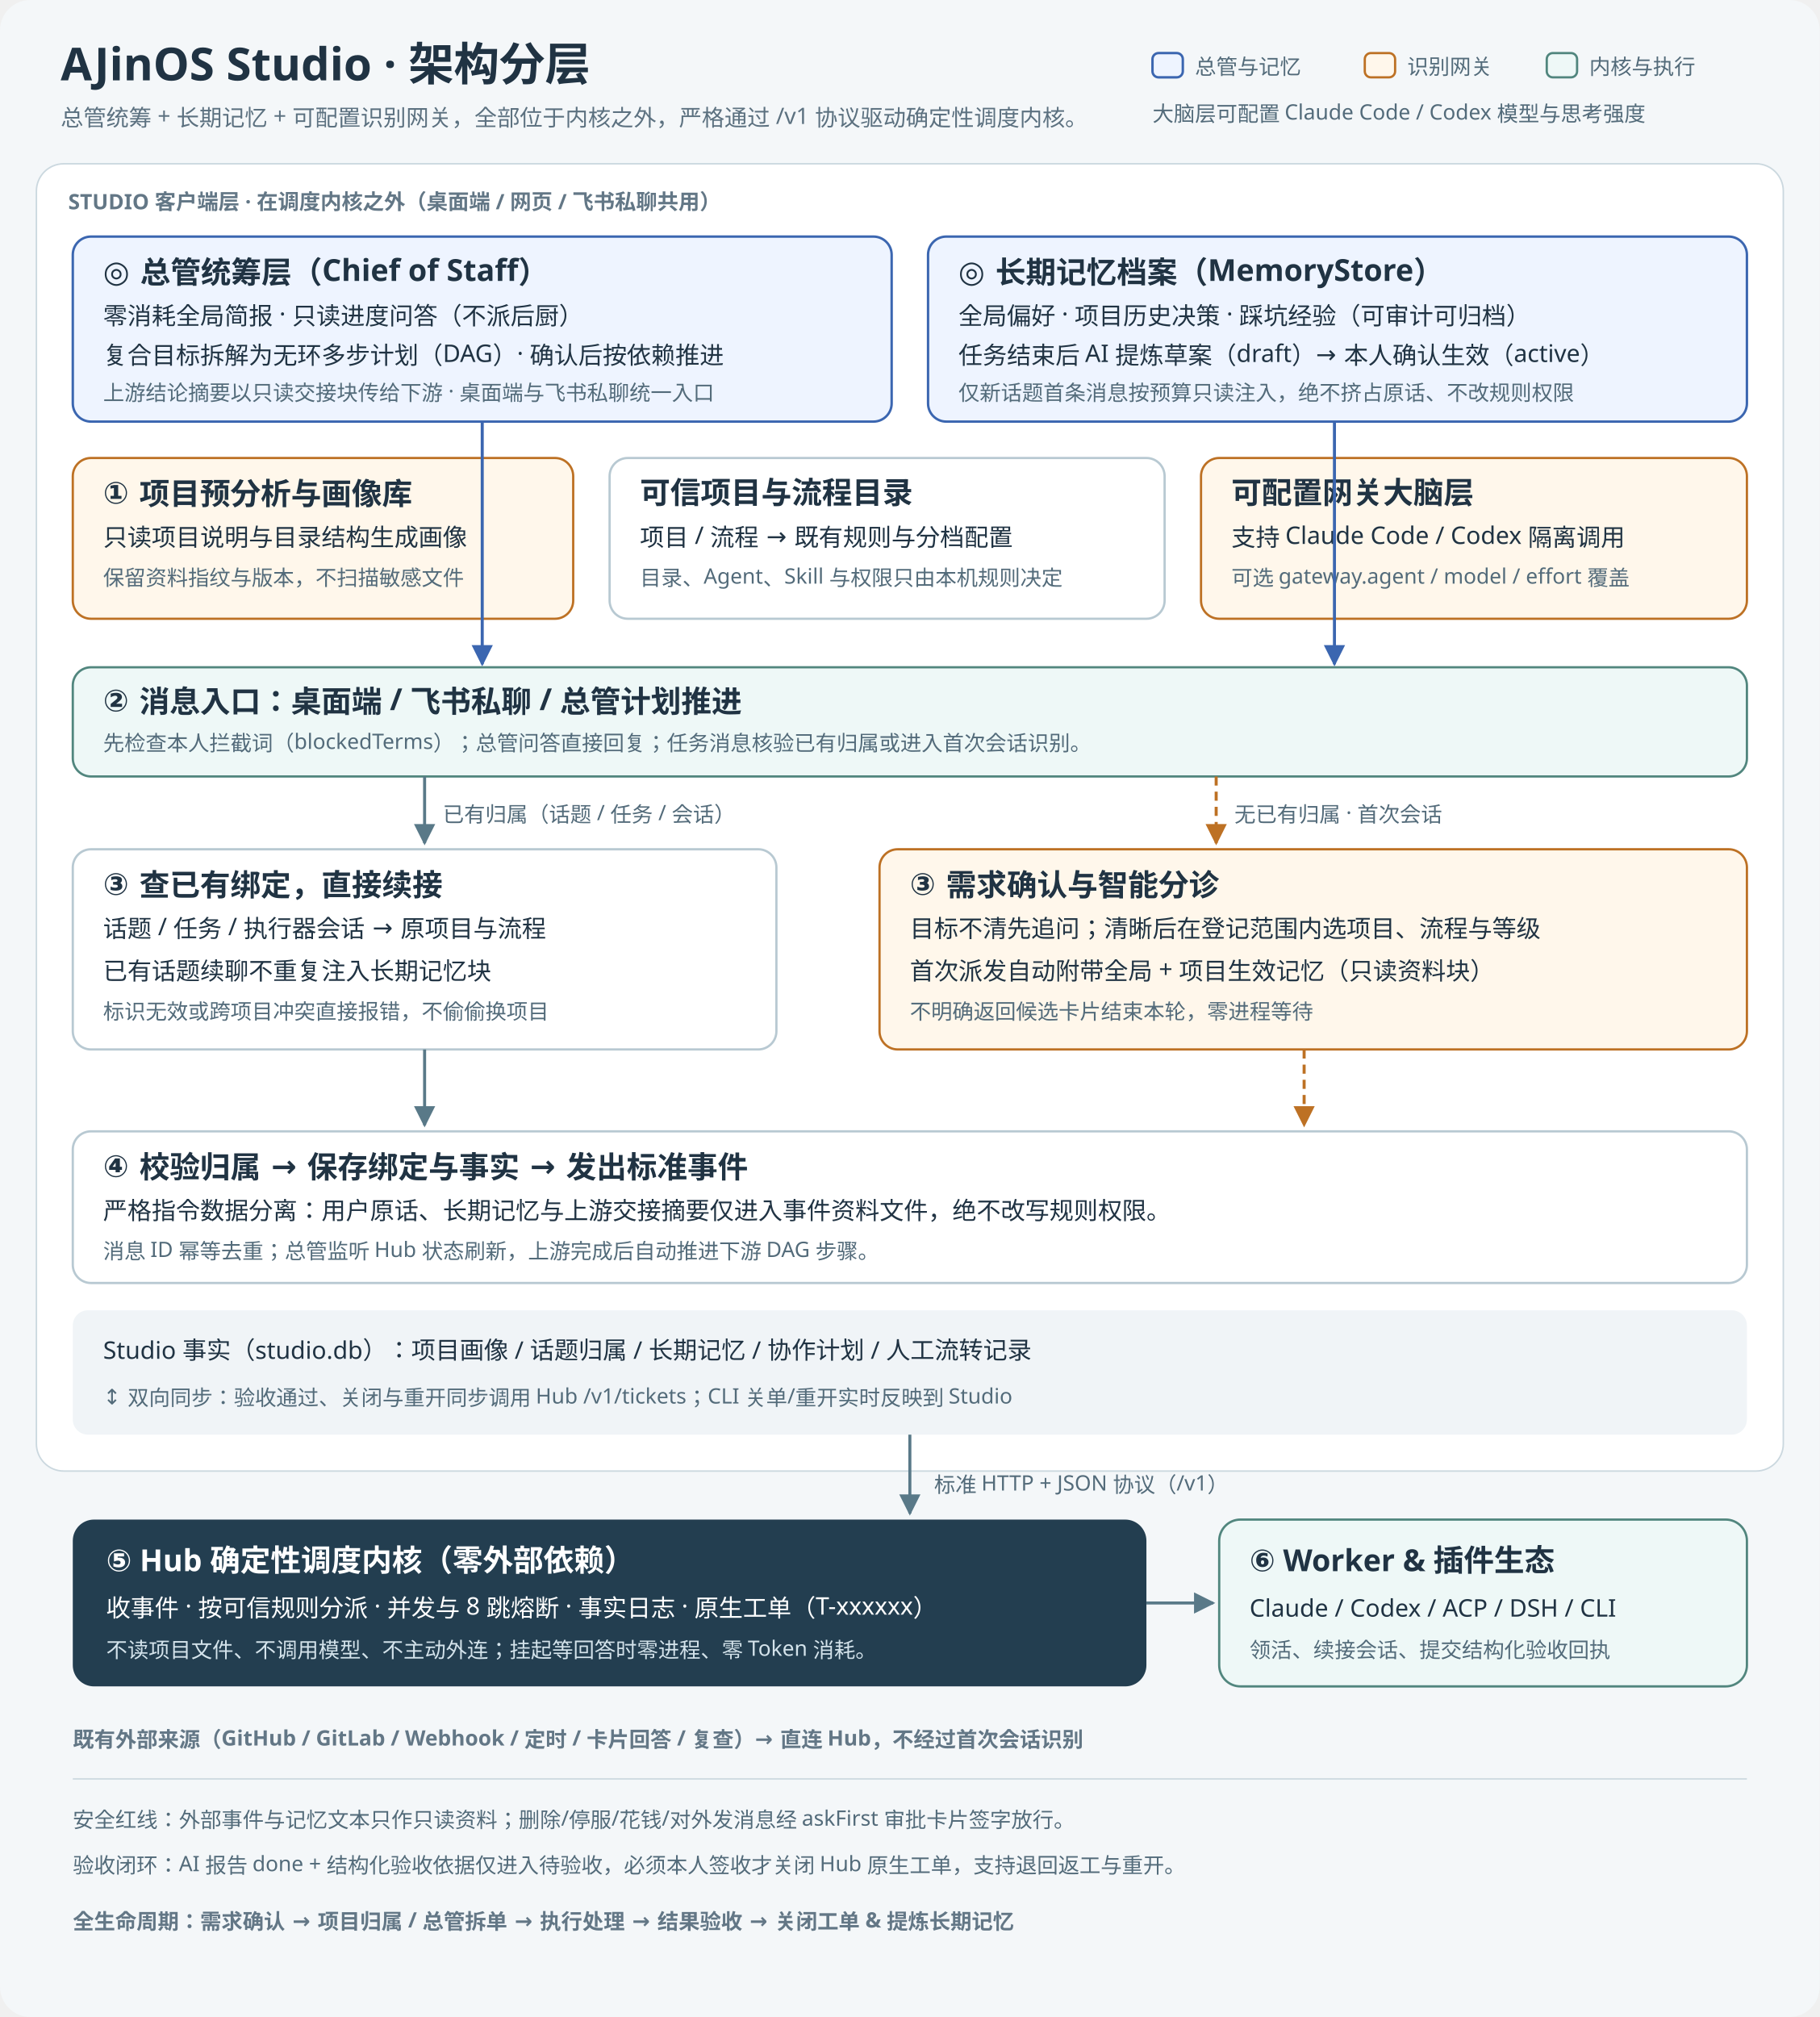
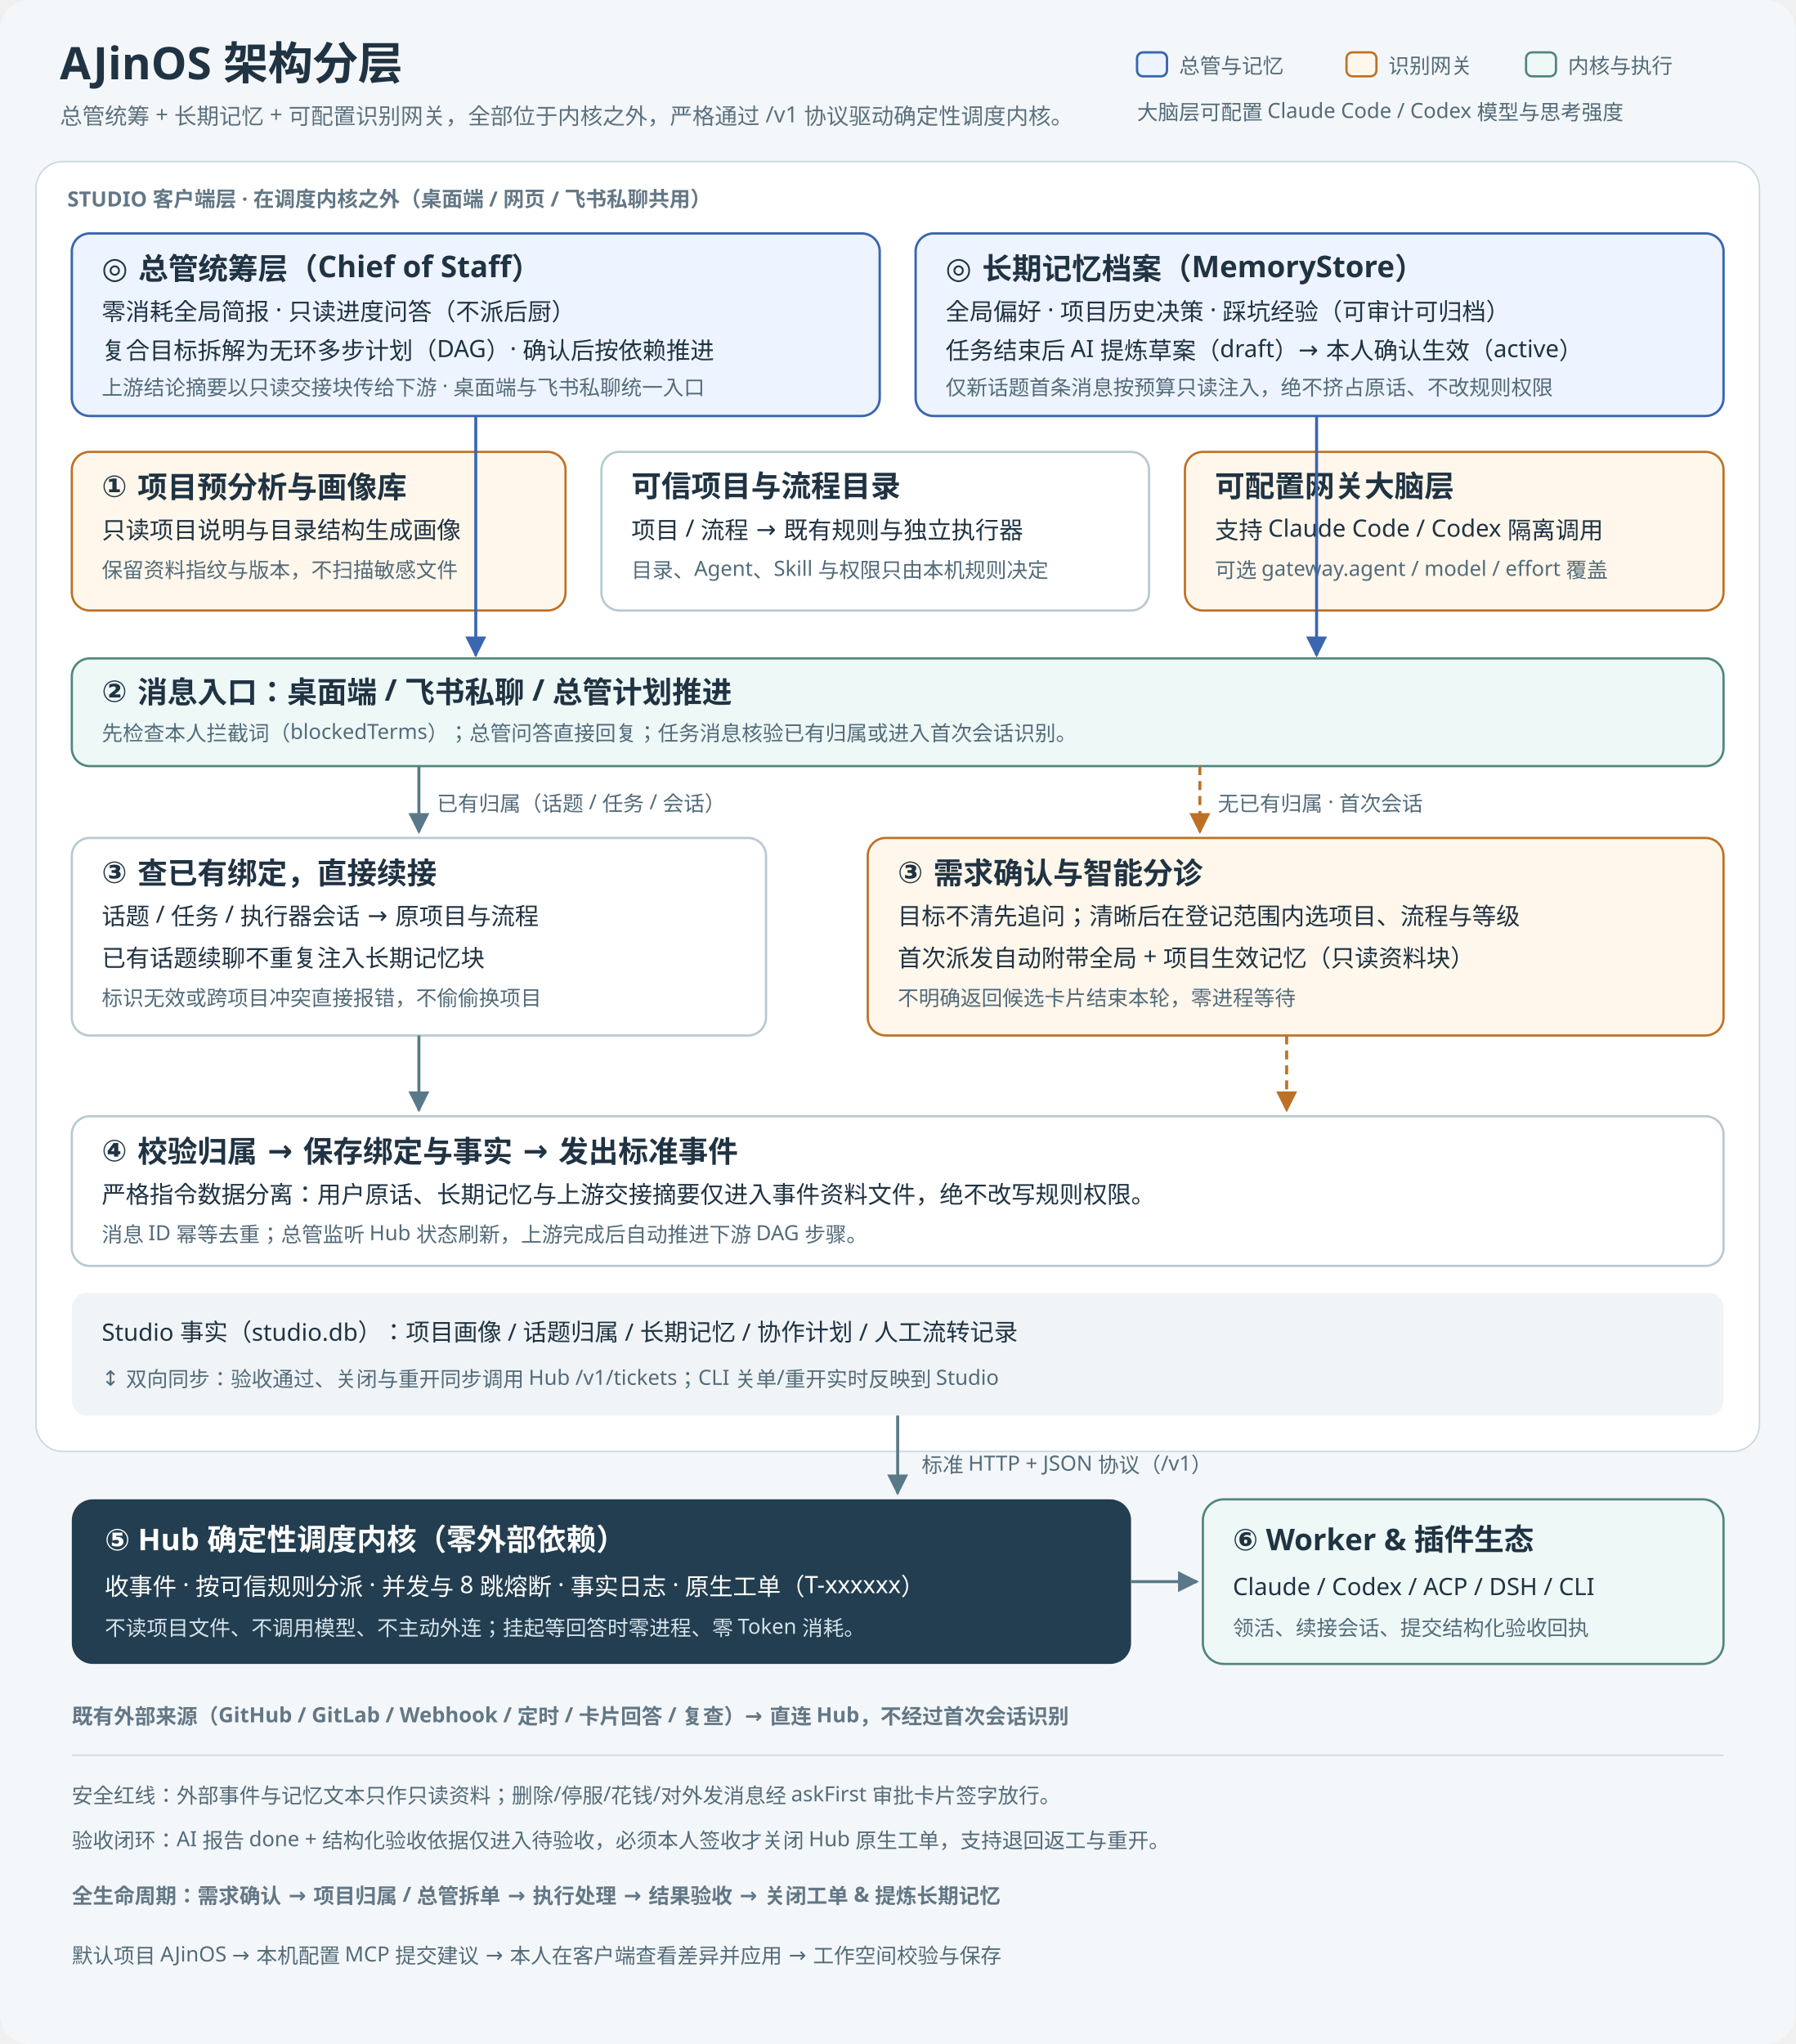
- <svg xmlns="http://www.w3.org/2000/svg" width="1200" height="1330" viewBox="0 0 1200 1330" role="img" aria-labelledby="title desc">
+ <svg xmlns="http://www.w3.org/2000/svg" width="1200" height="1366" viewBox="0 0 1200 1366" role="img" aria-labelledby="title desc">
  <defs>
    <style>
      text{font-family:"Microsoft YaHei","PingFang SC",sans-serif;fill:#203343;font-size:16px}
      .title{font-size:30px;font-weight:700}.sub{font-size:15px;fill:#5c7180}
      .h{font-size:20px;font-weight:700}.label{font-size:14px;font-weight:700;fill:#637786}
      .small{font-size:14px;fill:#536b7a}.plan{fill:#fff7eb;stroke:#bd7124;stroke-width:1.5}
      .chief{fill:#eef4ff;stroke:#3b66b0;stroke-width:1.6}
      .existing{fill:#eef8f7;stroke:#51867e;stroke-width:1.5}.box{fill:#fff;stroke:#b8c9d2;stroke-width:1.5}
      .edge{fill:none;stroke:#597988;stroke-width:2;marker-end:url(#arrow)}
      .planned-edge{fill:none;stroke:#bd7124;stroke-width:2;stroke-dasharray:6 4;marker-end:url(#orange)}
      .chief-edge{fill:none;stroke:#3b66b0;stroke-width:2;marker-end:url(#blue)}
      .dark{fill:#233e50}.white{fill:#fff}.pale{fill:#d4e3eb}
    </style>
    <marker id="arrow" viewBox="0 0 10 10" refX="9" refY="5" markerWidth="7" markerHeight="7" orient="auto">
      <path d="M0 0L10 5L0 10Z" fill="#597988" />
    </marker>
    <marker id="orange" viewBox="0 0 10 10" refX="9" refY="5" markerWidth="7" markerHeight="7" orient="auto">
      <path d="M0 0L10 5L0 10Z" fill="#bd7124" />
    </marker>
    <marker id="blue" viewBox="0 0 10 10" refX="9" refY="5" markerWidth="7" markerHeight="7" orient="auto">
      <path d="M0 0L10 5L0 10Z" fill="#3b66b0" />
    </marker>
  </defs>
-   <rect width="1200" height="1330" rx="20" fill="#f4f7f9" />
-   <text x="40" y="53" class="title">AJinOS Studio · 架构分层</text>
+   <rect width="1200" height="1366" rx="20" fill="#f4f7f9" />
+   <text x="40" y="53" class="title">AJinOS 架构分层</text>
  <text x="40" y="83" class="sub">总管统筹 + 长期记忆 + 可配置识别网关，全部位于内核之外，严格通过 /v1 协议驱动确定性调度内核。</text>
  <rect x="760" y="35" width="20" height="16" rx="4" class="chief" />
  <text x="788" y="49" class="small">总管与记忆</text>
  <rect x="900" y="35" width="20" height="16" rx="4" class="plan" />
  <text x="928" y="49" class="small">识别网关</text>
  <rect x="1020" y="35" width="20" height="16" rx="4" class="existing" />
  <text x="1048" y="49" class="small">内核与执行</text>
  <text x="760" y="80" class="small">大脑层可配置 Claude Code / Codex 模型与思考强度</text>
  <rect x="24" y="108" width="1152" height="862" rx="18" fill="#fff" stroke="#cbd8df" />
  <text x="45" y="138" class="label">STUDIO 客户端层 · 在调度内核之外（桌面端 / 网页 / 飞书私聊共用）</text>
  <rect x="48" y="156" width="540" height="122" rx="12" class="chief" />
  <text x="68" y="186" class="h">◎ 总管统筹层（Chief of Staff）</text>
  <text x="68" y="214">零消耗全局简报 · 只读进度问答（不派后厨）</text>
  <text x="68" y="240">复合目标拆解为无环多步计划（DAG）· 确认后按依赖推进</text>
  <text x="68" y="264" class="small">上游结论摘要以只读交接块传给下游 · 桌面端与飞书私聊统一入口</text>
  <rect x="612" y="156" width="540" height="122" rx="12" class="chief" />
  <text x="632" y="186" class="h">◎ 长期记忆档案（MemoryStore）</text>
  <text x="632" y="214">全局偏好 · 项目历史决策 · 踩坑经验（可审计可归档）</text>
  <text x="632" y="240">任务结束后 AI 提炼草案（draft）→ 本人确认生效（active）</text>
  <text x="632" y="264" class="small">仅新话题首条消息按预算只读注入，绝不挤占原话、不改规则权限</text>
  <rect x="48" y="302" width="330" height="106" rx="12" class="plan" />
  <text x="68" y="332" class="h">① 项目预分析与画像库</text>
  <text x="68" y="360">只读项目说明与目录结构生成画像</text>
  <text x="68" y="386" class="small">保留资料指纹与版本，不扫描敏感文件</text>
  <rect x="402" y="302" width="366" height="106" rx="12" class="box" />
  <text x="422" y="332" class="h">可信项目与流程目录</text>
-   <text x="422" y="360">项目 / 流程 → 既有规则与分档配置</text>
+   <text x="422" y="360">项目 / 流程 → 既有规则与独立执行器</text>
  <text x="422" y="386" class="small">目录、Agent、Skill 与权限只由本机规则决定</text>
  <rect x="792" y="302" width="360" height="106" rx="12" class="plan" />
  <text x="812" y="332" class="h">可配置网关大脑层</text>
  <text x="812" y="360">支持 Claude Code / Codex 隔离调用</text>
  <text x="812" y="386" class="small">可选 gateway.agent / model / effort 覆盖</text>
  <rect x="48" y="440" width="1104" height="72" rx="12" class="existing" />
  <text x="68" y="469" class="h">② 消息入口：桌面端 / 飞书私聊 / 总管计划推进</text>
  <text x="68" y="495" class="small">先检查本人拦截词（blockedTerms）；总管问答直接回复；任务消息核验已有归属或进入首次会话识别。</text>
  <path d="M318 278V438" class="chief-edge" />
  <path d="M880 278V438" class="chief-edge" />
  <path d="M280 512V556" class="edge" />
  <text x="292" y="542" class="small">已有归属（话题 / 任务 / 会话）</text>
  <path d="M802 512V556" class="planned-edge" />
  <text x="814" y="542" class="small">无已有归属 · 首次会话</text>
  <rect x="48" y="560" width="464" height="132" rx="12" class="box" />
  <text x="68" y="590" class="h">③ 查已有绑定，直接续接</text>
  <text x="68" y="618">话题 / 任务 / 执行器会话 → 原项目与流程</text>
  <text x="68" y="646">已有话题续聊不重复注入长期记忆块</text>
  <text x="68" y="672" class="small">标识无效或跨项目冲突直接报错，不偷偷换项目</text>
  <rect x="580" y="560" width="572" height="132" rx="12" class="plan" />
  <text x="600" y="590" class="h">③ 需求确认与智能分诊</text>
  <text x="600" y="618">目标不清先追问；清晰后在登记范围内选项目、流程与等级</text>
  <text x="600" y="646">首次派发自动附带全局 + 项目生效记忆（只读资料块）</text>
  <text x="600" y="672" class="small">不明确返回候选卡片结束本轮，零进程等待</text>
  <path d="M280 692V742" class="edge" />
  <path d="M860 692V742" class="planned-edge" />
  <rect x="48" y="746" width="1104" height="100" rx="12" class="box" />
  <text x="68" y="776" class="h">④ 校验归属 → 保存绑定与事实 → 发出标准事件</text>
  <text x="68" y="804">严格指令数据分离：用户原话、长期记忆与上游交接摘要仅进入事件资料文件，绝不改写规则权限。</text>
  <text x="68" y="830" class="small">消息 ID 幂等去重；总管监听 Hub 状态刷新，上游完成后自动推进下游 DAG 步骤。</text>
  <rect x="48" y="864" width="1104" height="82" rx="10" fill="#f0f4f7" />
  <text x="68" y="896">Studio 事实（studio.db）：项目画像 / 话题归属 / 长期记忆 / 协作计划 / 人工流转记录</text>
  <text x="68" y="926" class="small">↕ 双向同步：验收通过、关闭与重开同步调用 Hub /v1/tickets；CLI 关单/重开实时反映到 Studio</text>
  <path d="M600 946V998" class="edge" />
  <text x="616" y="984" class="small">标准 HTTP + JSON 协议（/v1）</text>
  <rect x="48" y="1002" width="708" height="110" rx="14" class="dark" />
  <text x="70" y="1036" class="h white">⑤ Hub 确定性调度内核（零外部依赖）</text>
  <text x="70" y="1066" class="white">收事件 · 按可信规则分派 · 并发与 8 跳熔断 · 事实日志 · 原生工单（T-xxxxxx）</text>
  <text x="70" y="1093" class="small pale">不读项目文件、不调用模型、不主动外连；挂起等回答时零进程、零 Token 消耗。</text>
  <path d="M756 1057H800" class="edge" />
  <rect x="804" y="1002" width="348" height="110" rx="14" class="existing" />
  <text x="824" y="1036" class="h">⑥ Worker &amp; 插件生态</text>
  <text x="824" y="1066">Claude / Codex / ACP / DSH / CLI</text>
  <text x="824" y="1093" class="small">领活、续接会话、提交结构化验收回执</text>
  <text x="48" y="1152" class="label">既有外部来源（GitHub / GitLab / Webhook / 定时 / 卡片回答 / 复查）→ 直连 Hub，不经过首次会话识别</text>
  <line x1="48" y1="1173" x2="1152" y2="1173" stroke="#cedae1" />
  <text x="48" y="1205" class="small">安全红线：外部事件与记忆文本只作只读资料；删除/停服/花钱/对外发消息经 askFirst 审批卡片签字放行。</text>
  <text x="48" y="1235" class="small">验收闭环：AI 报告 done + 结构化验收依据仅进入待验收，必须本人签收才关闭 Hub 原生工单，支持退回返工与重开。</text>
  <text x="48" y="1272" class="label">全生命周期：需求确认 → 项目归属 / 总管拆单 → 执行处理 → 结果验收 → 关闭工单 &amp; 提炼长期记忆</text>
+   <text x="48" y="1312" class="small">默认项目 AJinOS → 本机配置 MCP 提交建议 → 本人在客户端查看差异并应用 → 工作空间校验与保存</text>
</svg>
